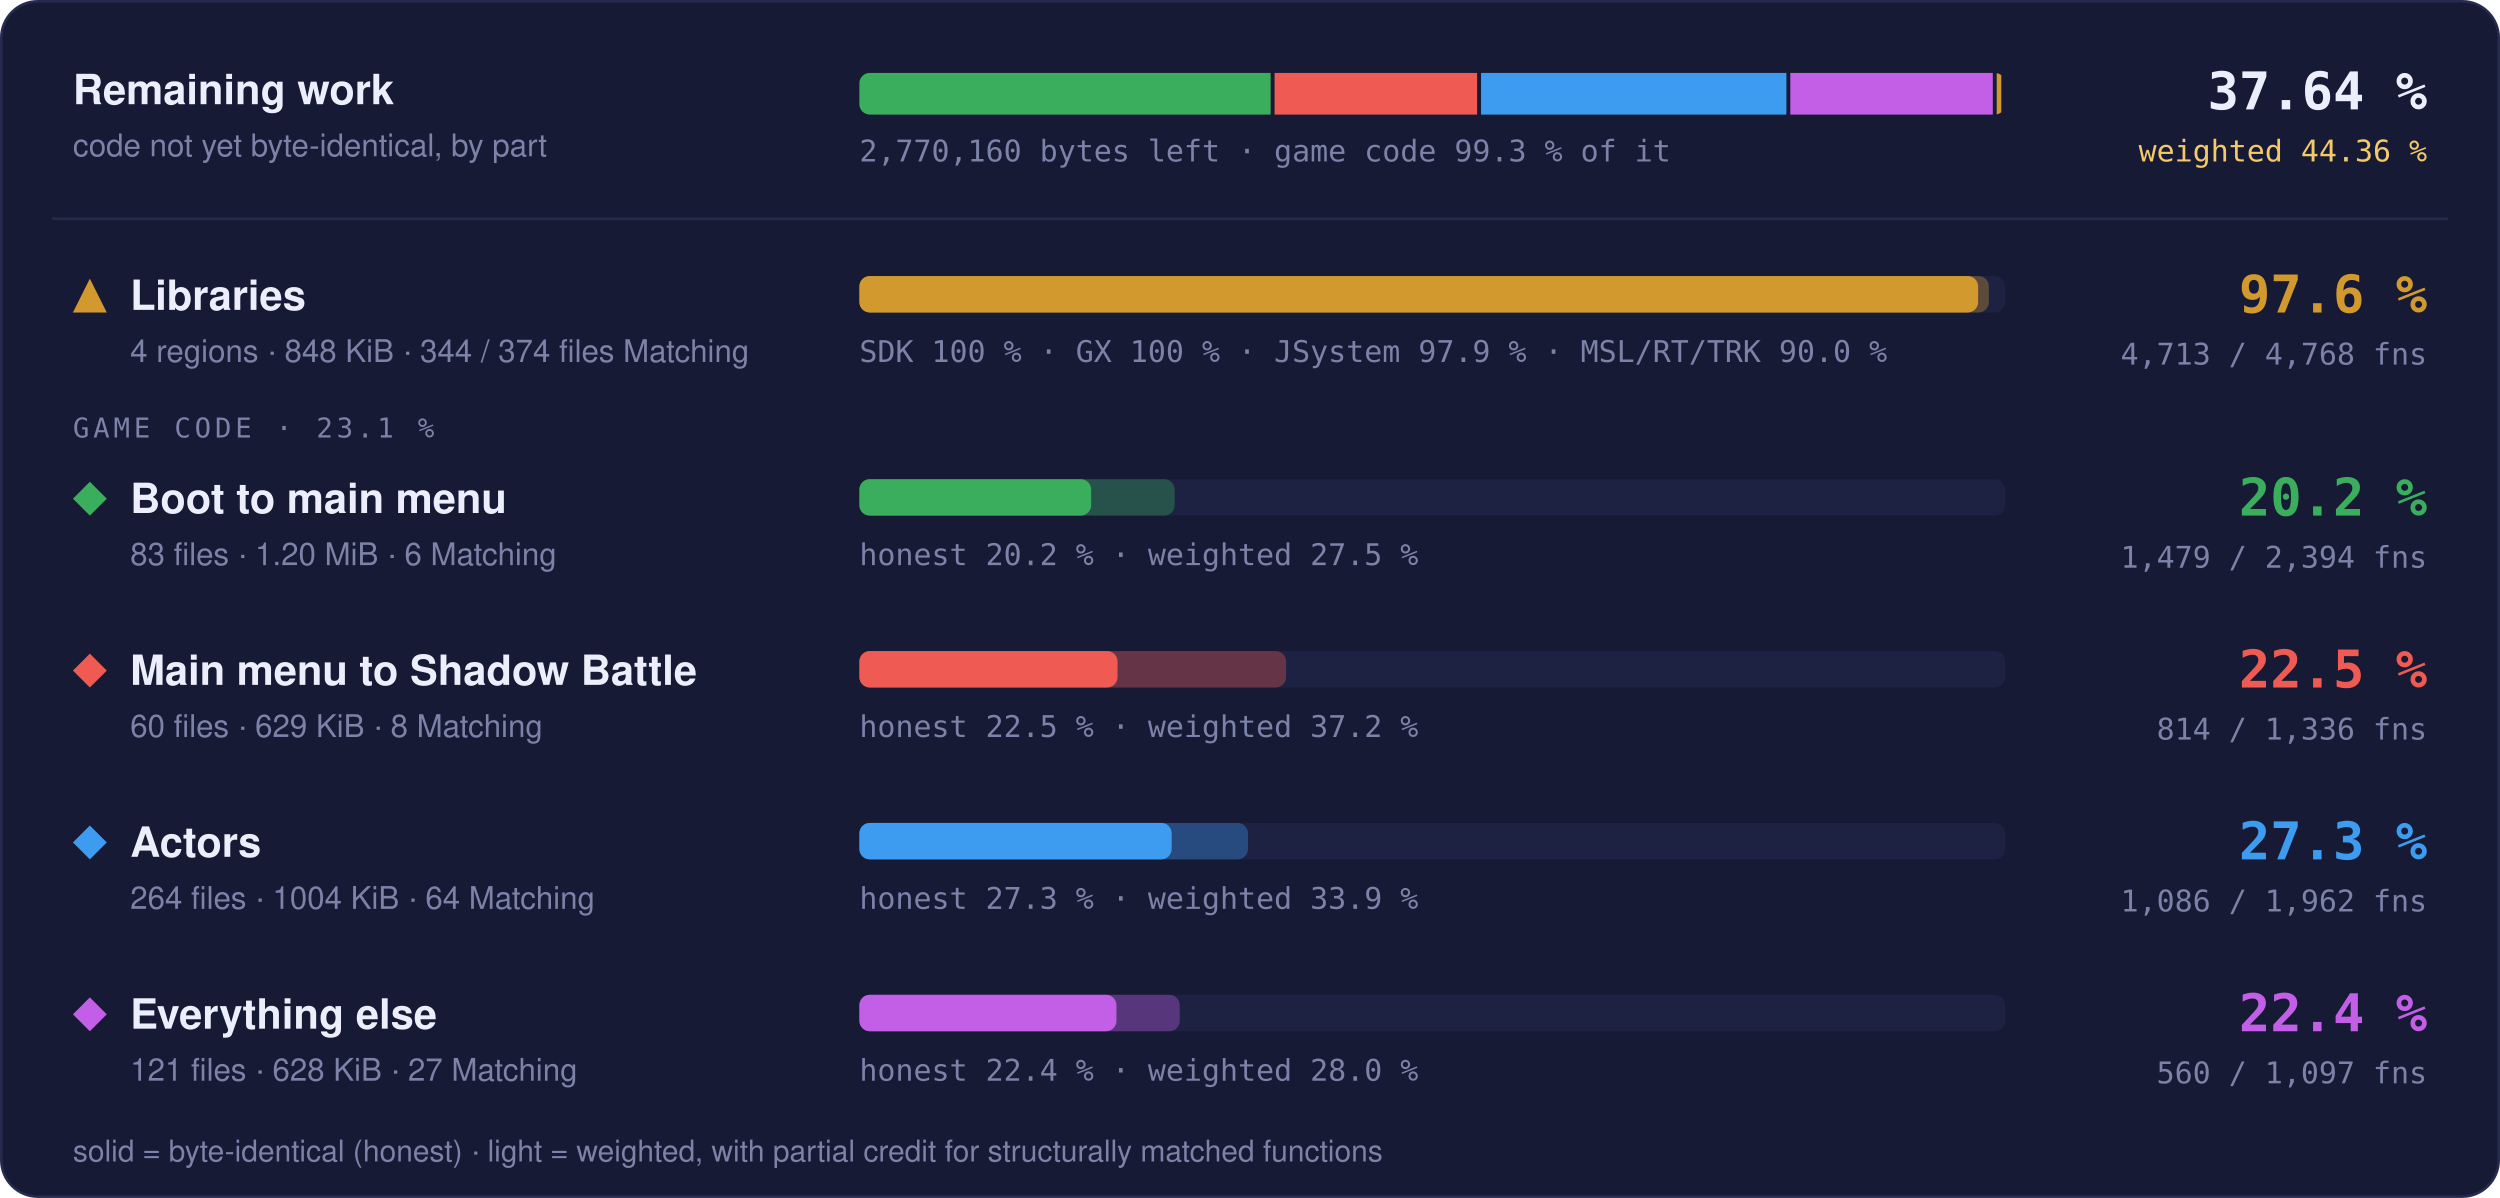
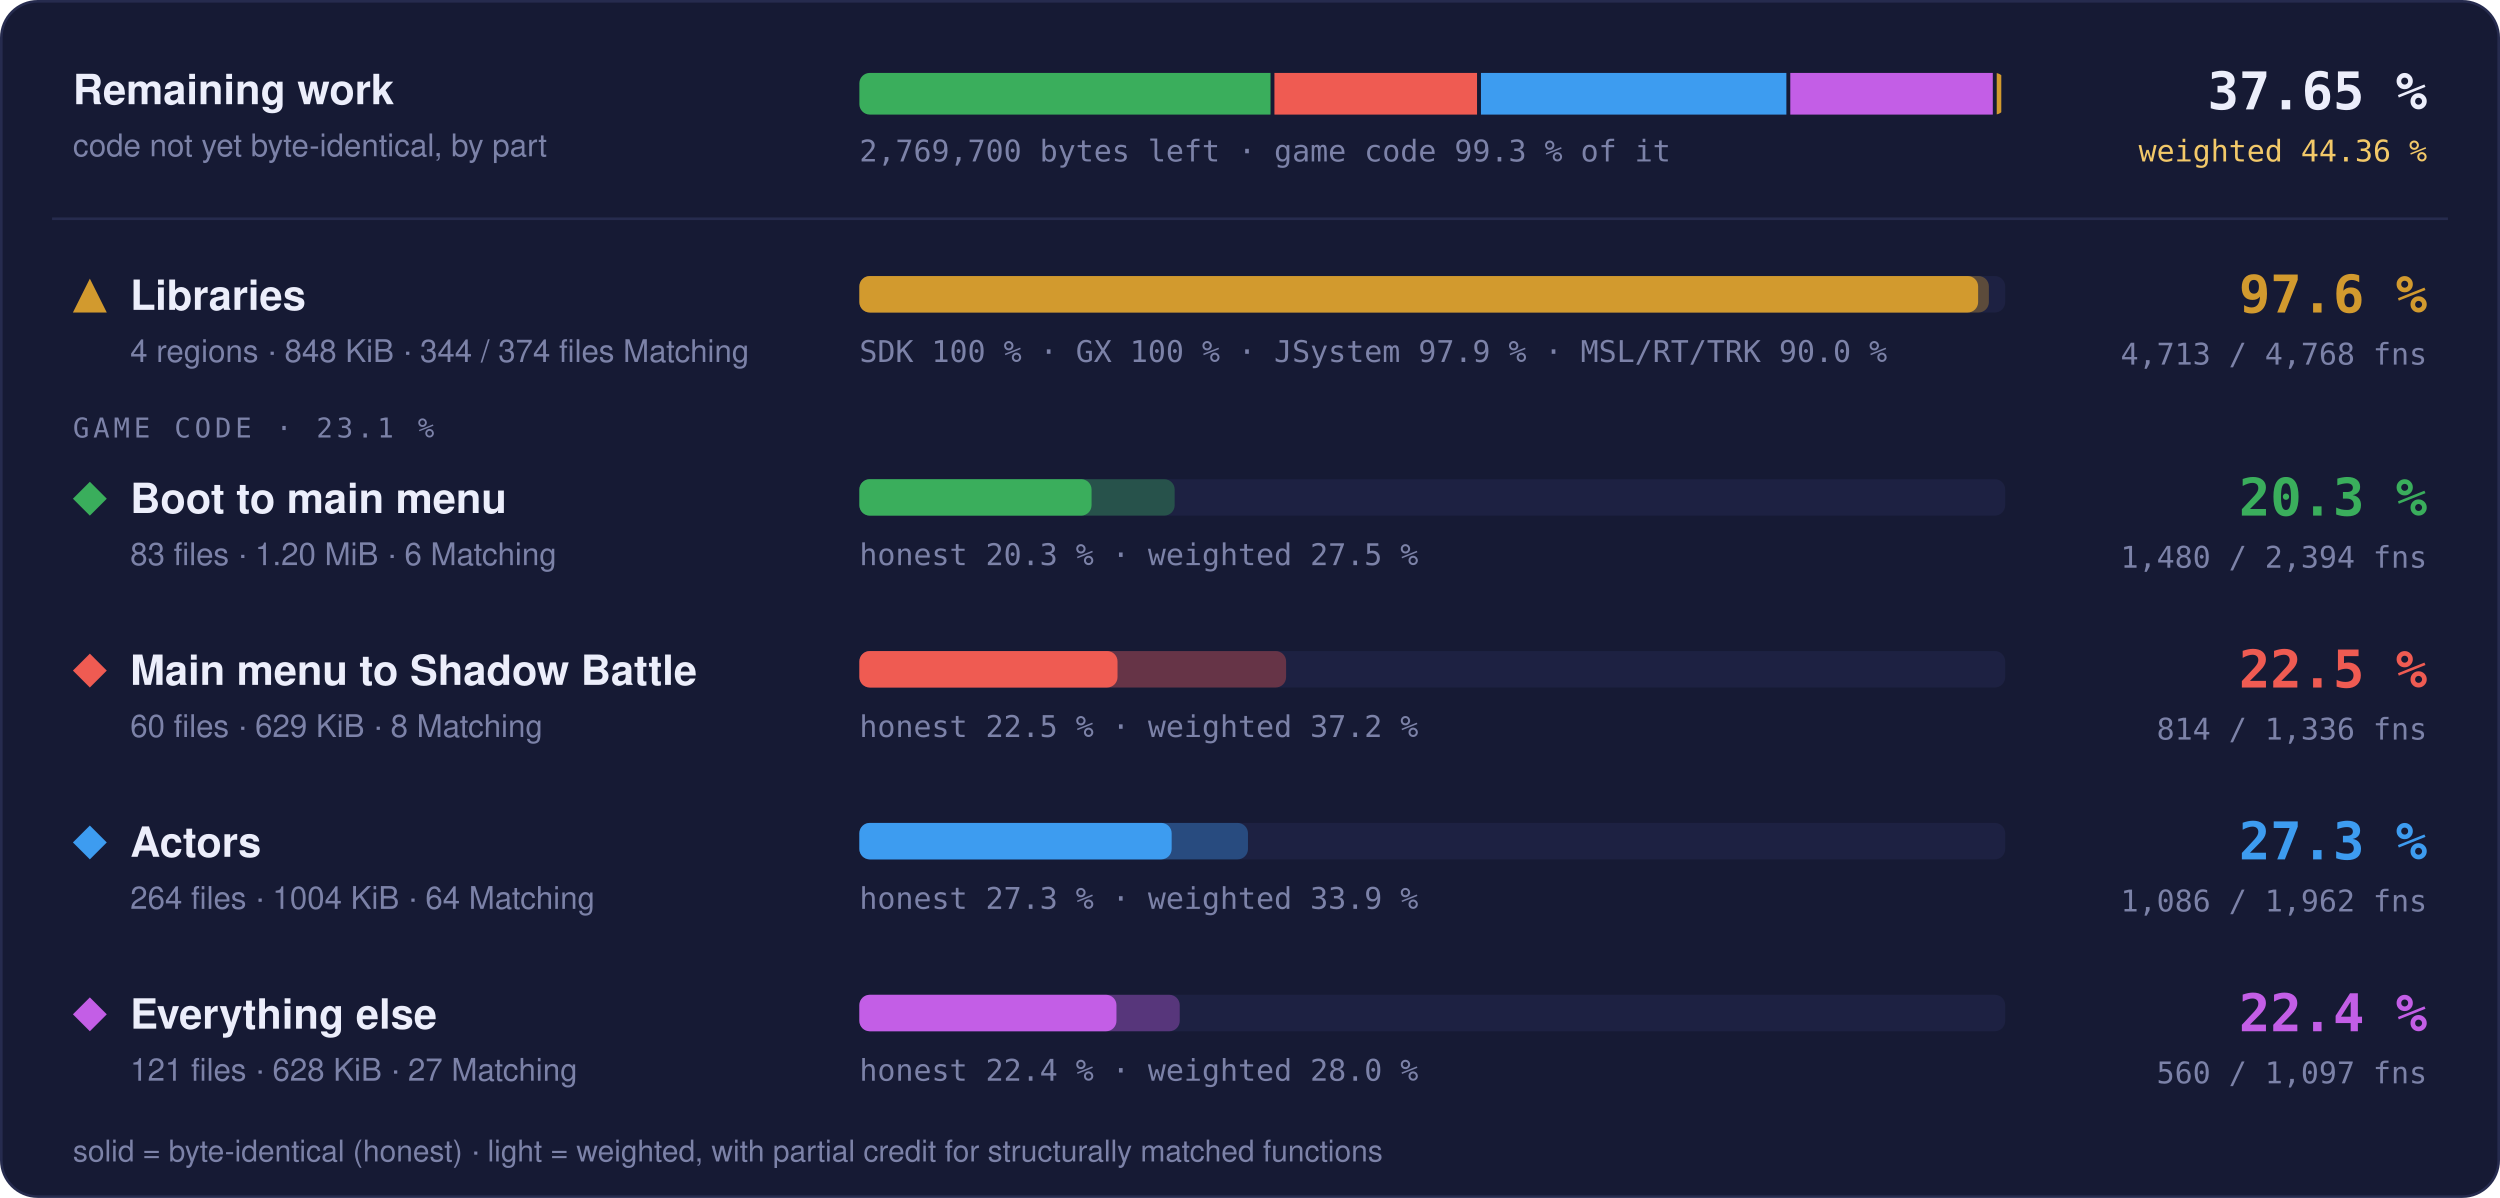
- <svg xmlns="http://www.w3.org/2000/svg" width="960" height="460" viewBox="0 0 960 460" role="img" aria-label="Progress overview: Libraries 97.6 % of code, 4713 of 4768 functions; Boot to main menu 20.2 % of code, 1479 of 2394 functions; Main menu to Shadow Battle 22.5 % of code, 814 of 1336 functions; Actors 27.3 % of code, 1086 of 1962 functions; Everything else 22.4 % of code, 560 of 1097 functions">
+ <svg xmlns="http://www.w3.org/2000/svg" width="960" height="460" viewBox="0 0 960 460" role="img" aria-label="Progress overview: Libraries 97.6 % of code, 4713 of 4768 functions; Boot to main menu 20.3 % of code, 1480 of 2394 functions; Main menu to Shadow Battle 22.5 % of code, 814 of 1336 functions; Actors 27.3 % of code, 1086 of 1962 functions; Everything else 22.4 % of code, 560 of 1097 functions">
  <style>text { font-family: -apple-system, BlinkMacSystemFont, 'Segoe UI', Helvetica, Arial, sans-serif; } .mono { font-family: ui-monospace, SFMono-Regular, 'SF Mono', Menlo, Consolas, monospace; } .grow { transform-box: fill-box; transform-origin: 0 50%; animation: grow 1.4s cubic-bezier(.2,.8,.2,1) both; } @keyframes grow { from { transform: scaleX(0); } } @media (prefers-reduced-motion: reduce) { * { animation: none !important; } }</style>
  <rect x="0.5" y="0.5" width="959" height="459" rx="14" fill="#161a34" stroke="#262b4e" />
  <text x="28" y="40" font-size="16" font-weight="700" fill="#eceefb">Remaining work</text>
  <text x="28" y="60" font-size="12" fill="#7c82a8">code not yet byte-identical, by part</text>
  <clipPath id="rw">
    <rect x="330" y="28" width="440" height="16" rx="4" />
  </clipPath>
  <g clip-path="url(#rw)">
-     <rect class="grow" x="330.00" y="28" width="157.93" height="16" fill="#3aae5c" />
-     <rect class="grow" x="489.43" y="28" width="77.79" height="16" fill="#ef5b52" />
-     <rect class="grow" x="568.72" y="28" width="117.26" height="16" fill="#3d9cf0" />
-     <rect class="grow" x="687.48" y="28" width="77.76" height="16" fill="#c35ee6" />
+     <rect class="grow" x="330.00" y="28" width="157.88" height="16" fill="#3aae5c" />
+     <rect class="grow" x="489.38" y="28" width="77.80" height="16" fill="#ef5b52" />
+     <rect class="grow" x="568.69" y="28" width="117.28" height="16" fill="#3d9cf0" />
+     <rect class="grow" x="687.47" y="28" width="77.77" height="16" fill="#c35ee6" />
    <rect class="grow" x="766.74" y="28" width="1.76" height="16" fill="#d29a2e" />
  </g>
-   <text x="330" y="62" class="mono" font-size="11.5" fill="#7c82a8">2,770,160 bytes left · game code 99.3 % of it</text>
-   <text x="932" y="42" text-anchor="end" class="mono" font-size="20" font-weight="700" fill="#eceefb">37.64 %</text>
+   <text x="330" y="62" class="mono" font-size="11.5" fill="#7c82a8">2,769,700 bytes left · game code 99.3 % of it</text>
+   <text x="932" y="42" text-anchor="end" class="mono" font-size="20" font-weight="700" fill="#eceefb">37.65 %</text>
  <text x="932" y="62" text-anchor="end" class="mono" font-size="11.5" fill="#f3c969">weighted 44.36 %</text>
  <line x1="20" x2="940" y1="84" y2="84" stroke="#262b4e" />
  <g fill="#d29a2e">
    <path d="M34.5 107L41 120L28 120Z" />
  </g>
  <text x="50" y="119" font-size="16" font-weight="700" fill="#eceefb">Libraries</text>
  <text x="50" y="139" font-size="12" fill="#7c82a8">4 regions · 848 KiB · 344 / 374 files Matching</text>
  <rect x="330" y="106" width="440" height="14" rx="4" fill="#1d2142" />
  <rect class="grow" style="animation-delay:0.0s" x="330" y="106" width="433.73" height="14" rx="4" fill="#d29a2e" fill-opacity="0.35" />
  <rect class="grow" style="animation-delay:0.0s" x="330" y="106" width="429.60" height="14" rx="4" fill="#d29a2e" />
  <text x="330" y="139" class="mono" font-size="11.5" fill="#7c82a8">SDK 100 % · GX 100 % · JSystem 97.9 % · MSL/RT/TRK 90.0 %</text>
  <text x="932" y="120" text-anchor="end" class="mono" font-size="20" font-weight="700" fill="#d29a2e">97.6 %</text>
  <text x="932" y="140" text-anchor="end" class="mono" font-size="11.5" fill="#7c82a8">4,713 / 4,768 fns</text>
  <text x="28" y="168" class="mono" font-size="10.5" letter-spacing="0.14em" fill="#7c82a8">GAME CODE · 23.1 %</text>
  <g fill="#3aae5c">
    <path d="M34.5 185L41 191.5L34.5 198L28 191.5Z" />
  </g>
  <text x="50" y="197" font-size="16" font-weight="700" fill="#eceefb">Boot to main menu</text>
  <text x="50" y="217" font-size="12" fill="#7c82a8">83 files · 1.20 MiB · 6 Matching</text>
  <rect x="330" y="184" width="440" height="14" rx="4" fill="#1d2142" />
-   <rect class="grow" style="animation-delay:0.1s" x="330" y="184" width="121.06" height="14" rx="4" fill="#3aae5c" fill-opacity="0.35" />
-   <rect class="grow" style="animation-delay:0.1s" x="330" y="184" width="89.00" height="14" rx="4" fill="#3aae5c" />
-   <text x="330" y="217" class="mono" font-size="11.5" fill="#7c82a8">honest 20.2 % · weighted 27.5 %</text>
-   <text x="932" y="198" text-anchor="end" class="mono" font-size="20" font-weight="700" fill="#3aae5c">20.2 %</text>
-   <text x="932" y="218" text-anchor="end" class="mono" font-size="11.5" fill="#7c82a8">1,479 / 2,394 fns</text>
+   <rect class="grow" style="animation-delay:0.1s" x="330" y="184" width="121.07" height="14" rx="4" fill="#3aae5c" fill-opacity="0.35" />
+   <rect class="grow" style="animation-delay:0.1s" x="330" y="184" width="89.16" height="14" rx="4" fill="#3aae5c" />
+   <text x="330" y="217" class="mono" font-size="11.5" fill="#7c82a8">honest 20.3 % · weighted 27.5 %</text>
+   <text x="932" y="198" text-anchor="end" class="mono" font-size="20" font-weight="700" fill="#3aae5c">20.3 %</text>
+   <text x="932" y="218" text-anchor="end" class="mono" font-size="11.5" fill="#7c82a8">1,480 / 2,394 fns</text>
  <g fill="#ef5b52">
    <path d="M34.5 251L41 257.5L34.5 264L28 257.5Z" />
  </g>
  <text x="50" y="263" font-size="16" font-weight="700" fill="#eceefb">Main menu to Shadow Battle</text>
  <text x="50" y="283" font-size="12" fill="#7c82a8">60 files · 629 KiB · 8 Matching</text>
  <rect x="330" y="250" width="440" height="14" rx="4" fill="#1d2142" />
  <rect class="grow" style="animation-delay:0.2s" x="330" y="250" width="163.86" height="14" rx="4" fill="#ef5b52" fill-opacity="0.35" />
  <rect class="grow" style="animation-delay:0.2s" x="330" y="250" width="99.13" height="14" rx="4" fill="#ef5b52" />
  <text x="330" y="283" class="mono" font-size="11.5" fill="#7c82a8">honest 22.5 % · weighted 37.2 %</text>
  <text x="932" y="264" text-anchor="end" class="mono" font-size="20" font-weight="700" fill="#ef5b52">22.5 %</text>
  <text x="932" y="284" text-anchor="end" class="mono" font-size="11.5" fill="#7c82a8">814 / 1,336 fns</text>
  <g fill="#3d9cf0">
    <path d="M34.5 317L41 323.5L34.5 330L28 323.5Z" />
  </g>
  <text x="50" y="329" font-size="16" font-weight="700" fill="#eceefb">Actors</text>
  <text x="50" y="349" font-size="12" fill="#7c82a8">264 files · 1004 KiB · 64 Matching</text>
  <rect x="330" y="316" width="440" height="14" rx="4" fill="#1d2142" />
  <rect class="grow" style="animation-delay:0.3s" x="330" y="316" width="149.22" height="14" rx="4" fill="#3d9cf0" fill-opacity="0.35" />
  <rect class="grow" style="animation-delay:0.3s" x="330" y="316" width="119.92" height="14" rx="4" fill="#3d9cf0" />
  <text x="330" y="349" class="mono" font-size="11.5" fill="#7c82a8">honest 27.3 % · weighted 33.9 %</text>
  <text x="932" y="330" text-anchor="end" class="mono" font-size="20" font-weight="700" fill="#3d9cf0">27.3 %</text>
  <text x="932" y="350" text-anchor="end" class="mono" font-size="11.5" fill="#7c82a8">1,086 / 1,962 fns</text>
  <g fill="#c35ee6">
    <path d="M34.5 383L41 389.5L34.5 396L28 389.5Z" />
  </g>
  <text x="50" y="395" font-size="16" font-weight="700" fill="#eceefb">Everything else</text>
  <text x="50" y="415" font-size="12" fill="#7c82a8">121 files · 628 KiB · 27 Matching</text>
  <rect x="330" y="382" width="440" height="14" rx="4" fill="#1d2142" />
  <rect class="grow" style="animation-delay:0.4s" x="330" y="382" width="123.02" height="14" rx="4" fill="#c35ee6" fill-opacity="0.35" />
  <rect class="grow" style="animation-delay:0.4s" x="330" y="382" width="98.72" height="14" rx="4" fill="#c35ee6" />
  <text x="330" y="415" class="mono" font-size="11.5" fill="#7c82a8">honest 22.4 % · weighted 28.0 %</text>
  <text x="932" y="396" text-anchor="end" class="mono" font-size="20" font-weight="700" fill="#c35ee6">22.4 %</text>
  <text x="932" y="416" text-anchor="end" class="mono" font-size="11.5" fill="#7c82a8">560 / 1,097 fns</text>
  <text x="28" y="446" font-size="11.5" fill="#7c82a8">solid = byte-identical (honest) · light = weighted, with partial credit for structurally matched functions</text>
</svg>
